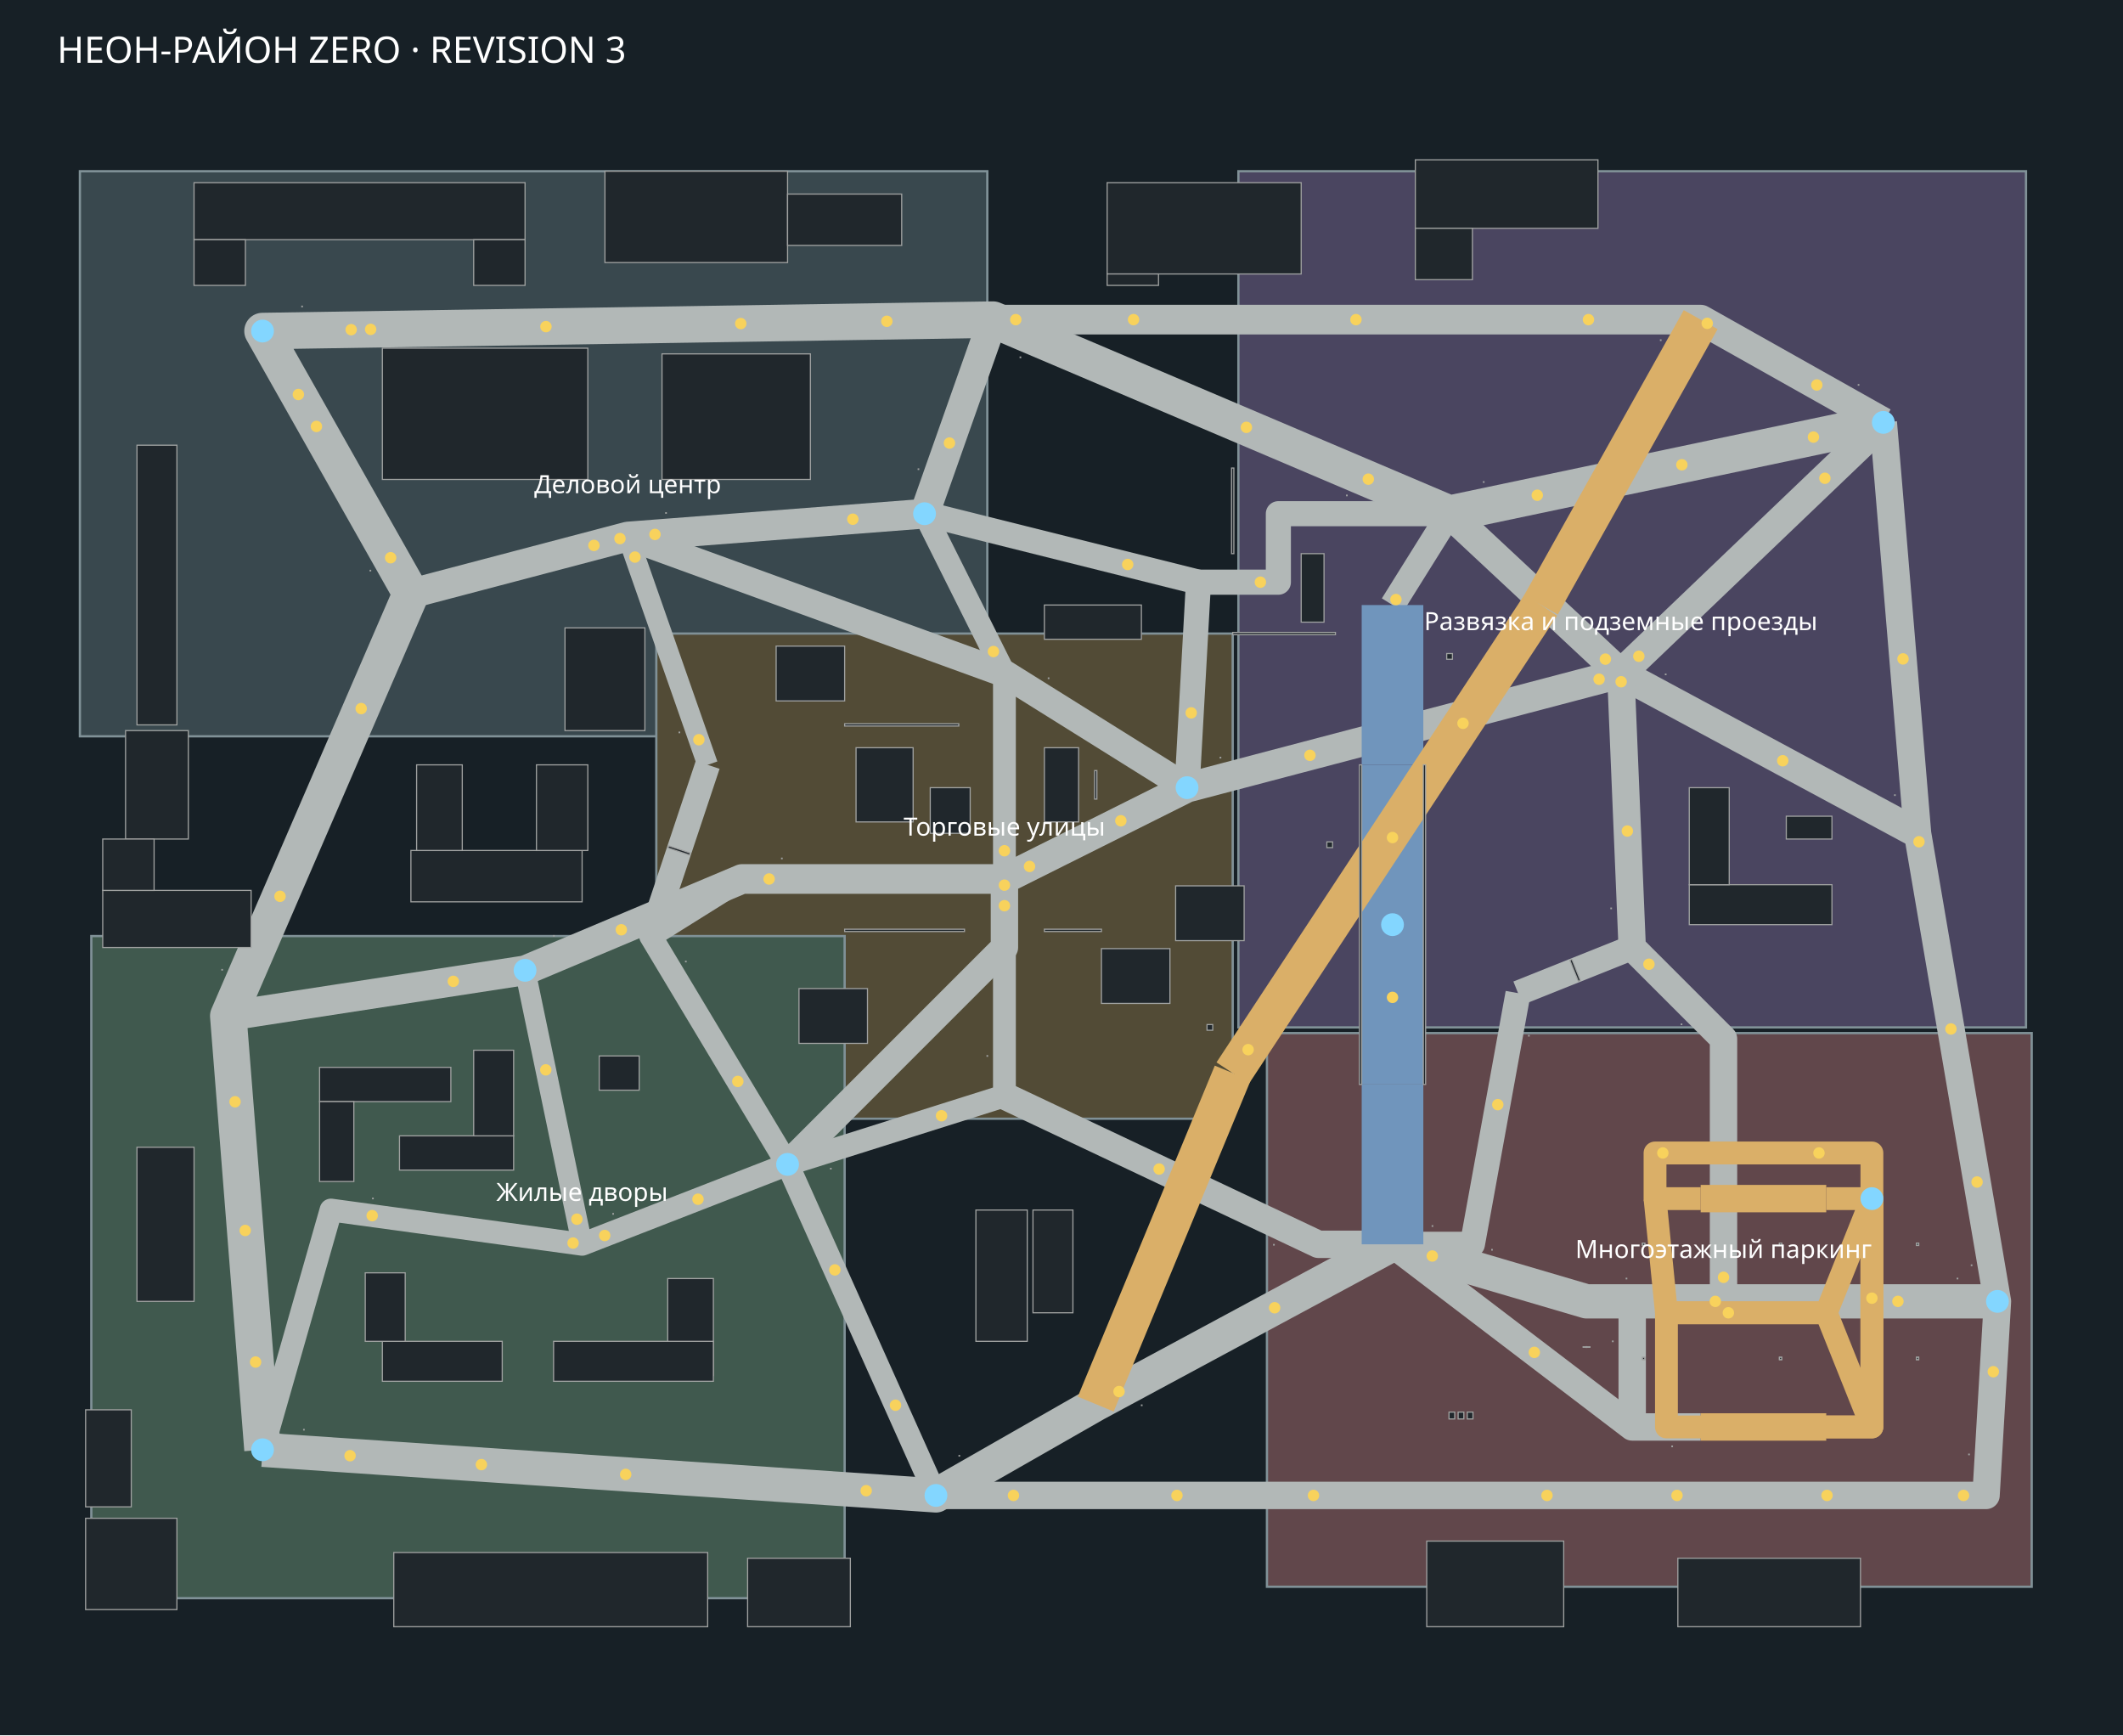
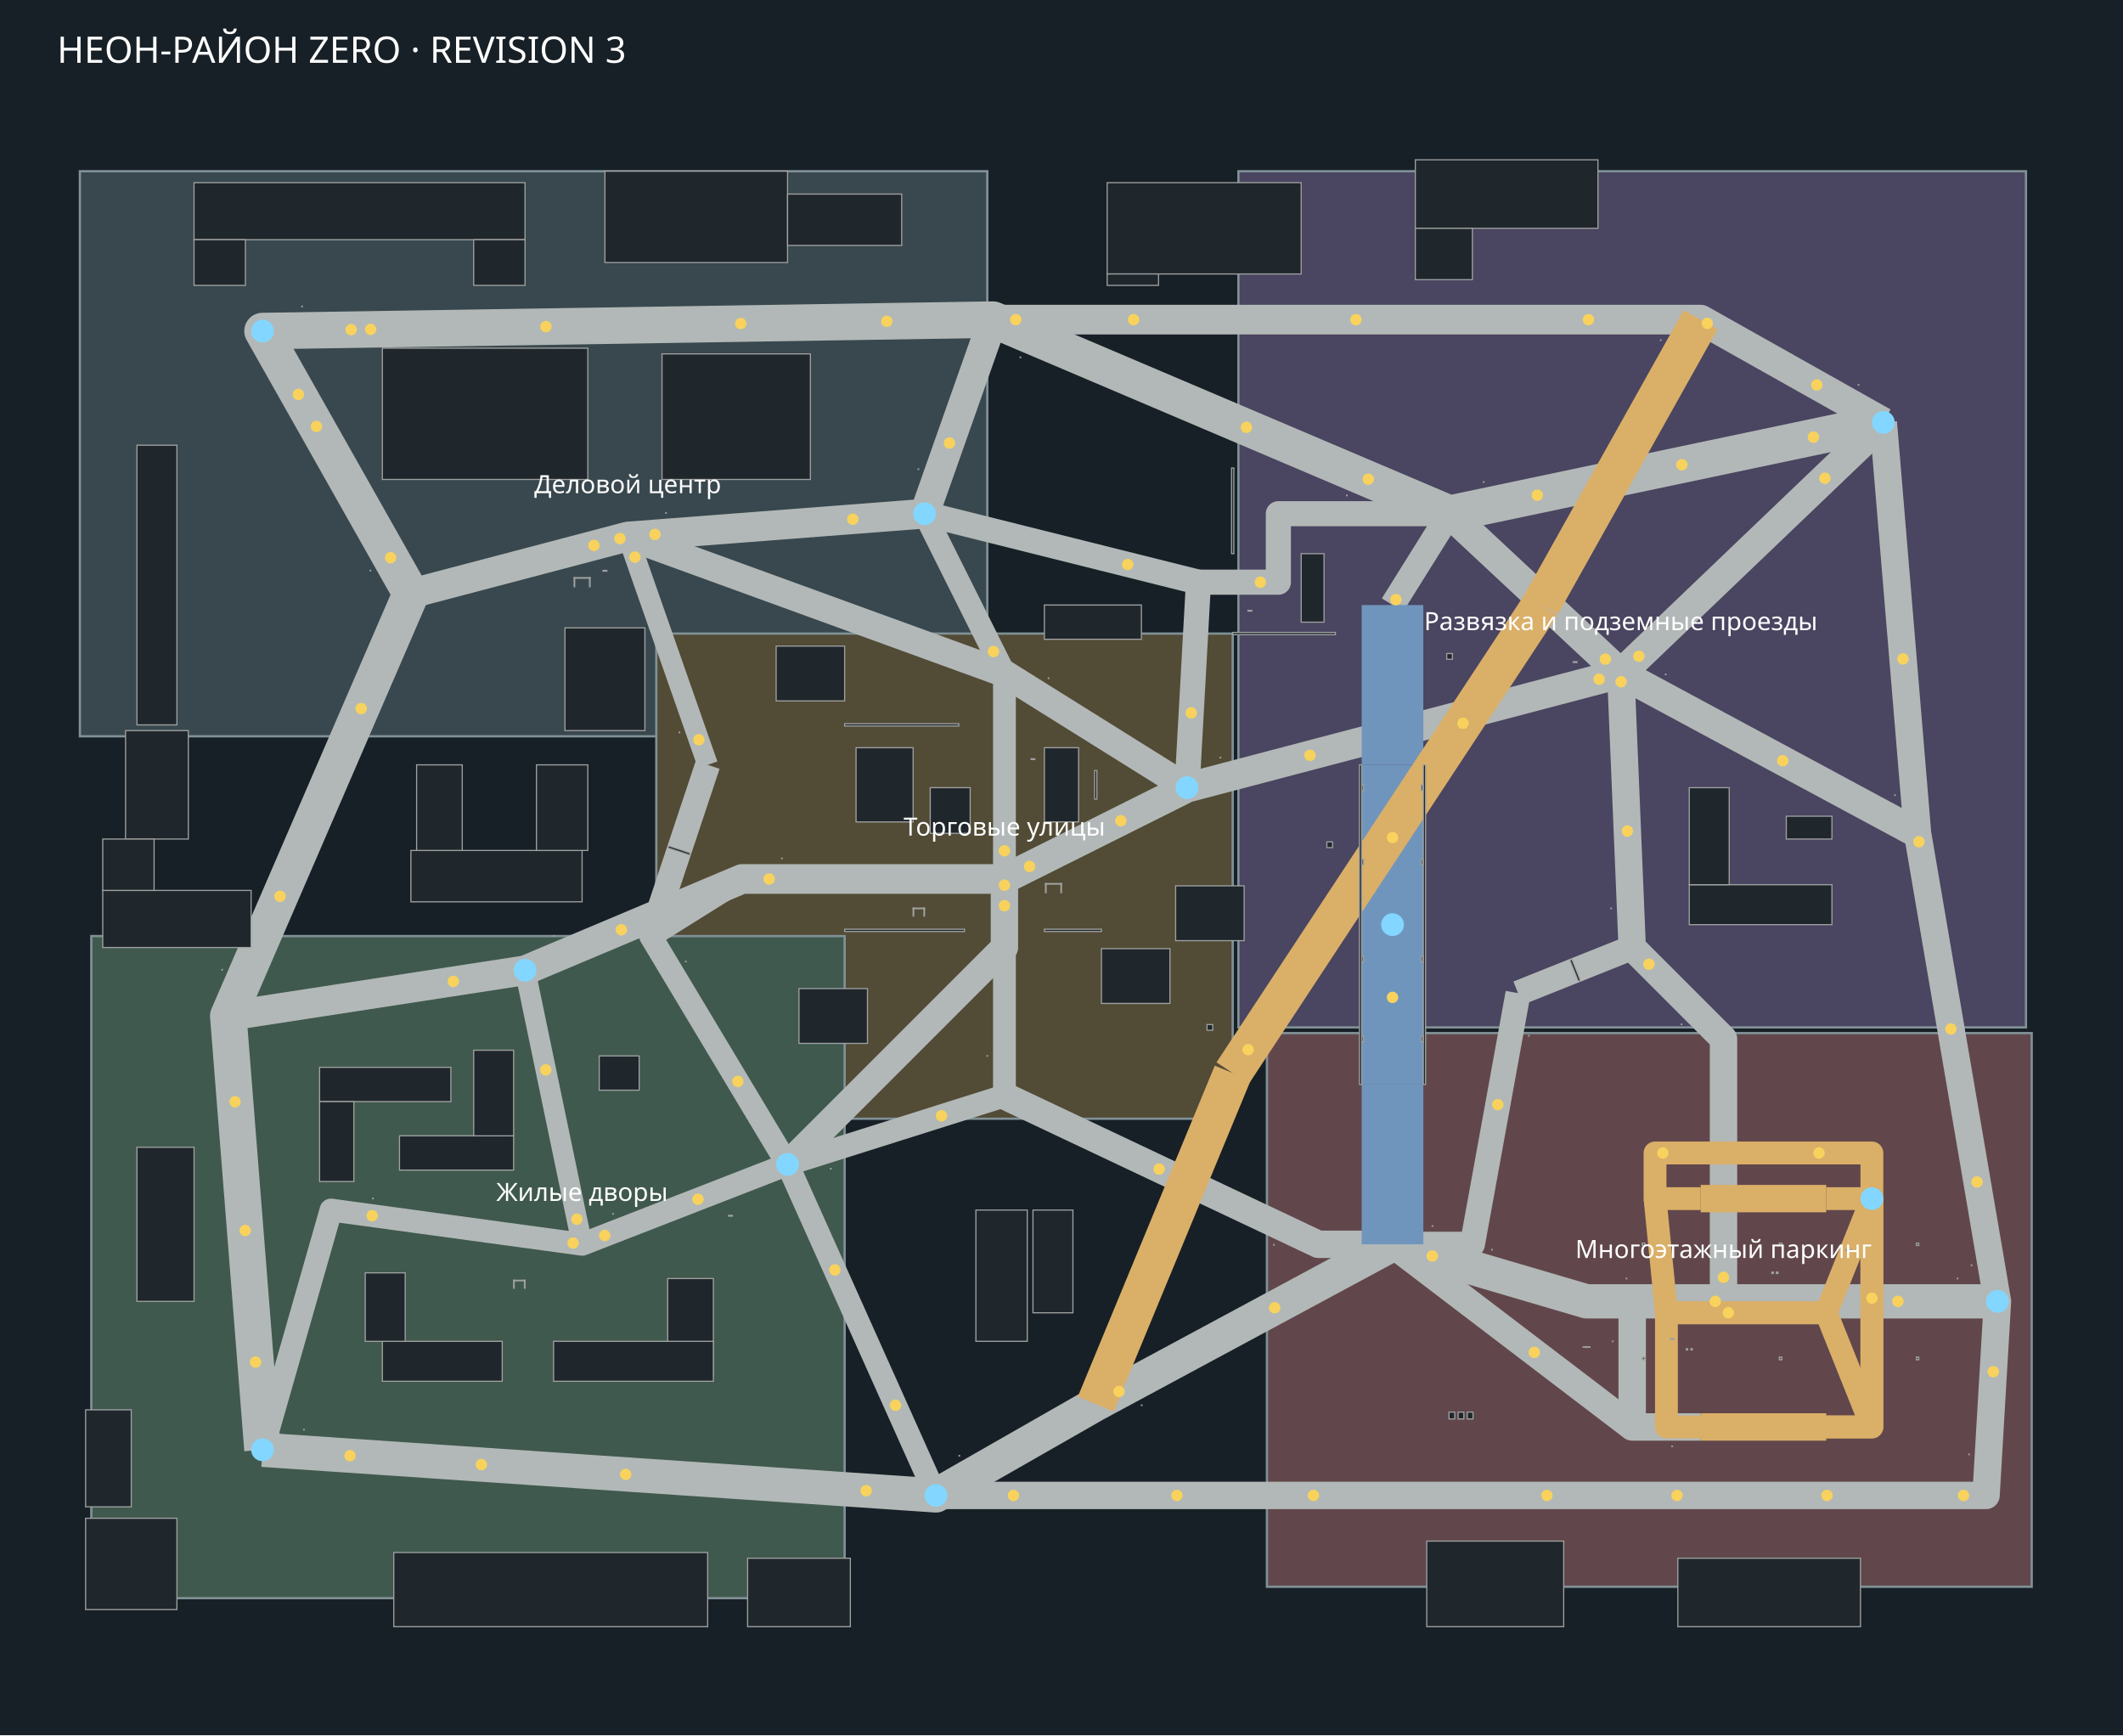
<svg xmlns="http://www.w3.org/2000/svg" viewBox="-30 -90 1860 1520">
  <rect x="-30" y="-90" width="1860" height="1520" fill="#172026" />
  <text x="20" y="-35" fill="white" font-size="32" font-family="sans-serif">НЕОН-РАЙОН ZERO · REVISION 3</text>
  <g transform="translate(0 1400) scale(1 -1)">
    <polygon points="40.0,845.0 835.0,845.0 835.0,1340.0 40.0,1340.0" fill="#39484e" stroke="#809197" stroke-width="2" />
    <polygon points="545.0,510.0 1050.0,510.0 1050.0,935.0 545.0,935.0" fill="#524b36" stroke="#809197" stroke-width="2" />
    <polygon points="50.0,90.0 710.0,90.0 710.0,670.0 50.0,670.0" fill="#40594e" stroke="#809197" stroke-width="2" />
    <polygon points="1055.0,590.0 1745.0,590.0 1745.0,1340.0 1055.0,1340.0" fill="#4a4560" stroke="#809197" stroke-width="2" />
    <polygon points="1080.0,100.0 1750.0,100.0 1750.0,585.0 1080.0,585.0" fill="#61474b" stroke="#809197" stroke-width="2" />
    <polyline points="200,220 790,180 930,260 1190,400 1360,350 1480,350 1600,350 1720,350" stroke="#b2b8b7" stroke-width="30" fill="none" stroke-linejoin="round" />
    <polyline points="790,180 1710,180 1720,350 1650,760 1620,1120" stroke="#b2b8b7" stroke-width="24" fill="none" stroke-linejoin="round" />
    <polyline points="200,220 170,600 330,970 200,1200 840,1210 1240,1040 1620,1120" stroke="#b2b8b7" stroke-width="32" fill="none" stroke-linejoin="round" />
    <polyline points="170,600 430,640 620,720 750,720 850,720 1010,800 1390,900 1650,760" stroke="#b2b8b7" stroke-width="26" fill="none" stroke-linejoin="round" />
    <polyline points="330,970 520,1020 780,1040 840,1210" stroke="#b2b8b7" stroke-width="26" fill="none" stroke-linejoin="round" />
    <polyline points="520,1020 850,900 1010,800" stroke="#b2b8b7" stroke-width="24" fill="none" stroke-linejoin="round" />
    <polyline points="850,720 850,900 780,1040" stroke="#b2b8b7" stroke-width="20" fill="none" stroke-linejoin="round" />
    <polyline points="620,720 540,670 660,470 850,530 850,720" stroke="#b2b8b7" stroke-width="20" fill="none" stroke-linejoin="round" />
    <polyline points="660,470 850,660 850,720" stroke="#b2b8b7" stroke-width="24" fill="none" stroke-linejoin="round" />
    <polyline points="200,220 260,430 480,400 660,470 790,180" stroke="#b2b8b7" stroke-width="20" fill="none" stroke-linejoin="round" />
    <polyline points="480,400 430,640" stroke="#b2b8b7" stroke-width="18" fill="none" stroke-linejoin="round" />
    <polyline points="1010,800 1020,980 1090,980 1090,1040 1240,1040 1190,960" stroke="#b2b8b7" stroke-width="22" fill="none" stroke-linejoin="round" />
    <polyline points="1020,980 780,1040" stroke="#b2b8b7" stroke-width="22" fill="none" stroke-linejoin="round" />
    <polyline points="1240,1040 1390,900 1620,1120" stroke="#b2b8b7" stroke-width="26" fill="none" stroke-linejoin="round" />
    <polyline points="1480,350 1480,580 1400,660 1390,900" stroke="#b2b8b7" stroke-width="24" fill="none" stroke-linejoin="round" />
    <polyline points="1190,400 1125,400 850,530" stroke="#b2b8b7" stroke-width="24" fill="none" stroke-linejoin="round" />
    <polyline points="1190,400 1400,240 1460,240" stroke="#b2b8b7" stroke-width="24" fill="none" stroke-linejoin="round" />
    <polyline points="1480,350 1400,350 1400,240" stroke="#b2b8b7" stroke-width="24" fill="none" stroke-linejoin="round" />
    <polyline points="1570,240 1610,240 1610,440 1610,480 1420,480 1420,440 1460,440" stroke="#daaf68" stroke-width="20" fill="none" stroke-linejoin="round" />
    <polyline points="1420,440 1430,340 1570,340 1610,240" stroke="#daaf68" stroke-width="20" fill="none" stroke-linejoin="round" />
    <polyline points="1570,440 1610,440 1610,240 1430,240 1430,340 1570,340 1610,440" stroke="#daaf68" stroke-width="20" fill="none" stroke-linejoin="round" />
    <polyline points="1620,1120 1460,1210 840,1210" stroke="#b2b8b7" stroke-width="26" fill="none" stroke-linejoin="round" />
    <polyline points="540,670 620,720" stroke="#b2b8b7" stroke-width="18" fill="none" stroke-linejoin="round" />
    <polyline points="590,820 520,1020" stroke="#b2b8b7" stroke-width="18" fill="none" stroke-linejoin="round" />
    <polyline points="1300,620 1260,400 1190,400" stroke="#b2b8b7" stroke-width="22" fill="none" stroke-linejoin="round" />
    <polyline points="1400,660 1480,580" stroke="#b2b8b7" stroke-width="22" fill="none" stroke-linejoin="round" />
    <polyline points="1190,960 1190,820" stroke="#7095bc" stroke-width="54" fill="none" stroke-linejoin="round" />
    <polyline points="1190,820 1190,680 1190,540" stroke="#7095bc" stroke-width="54" fill="none" stroke-linejoin="round" />
    <polyline points="1190,540 1190,400" stroke="#7095bc" stroke-width="54" fill="none" stroke-linejoin="round" />
    <polyline points="1460,240 1570,240" stroke="#daaf68" stroke-width="24" fill="none" stroke-linejoin="round" />
    <polyline points="1460,440 1570,440" stroke="#daaf68" stroke-width="24" fill="none" stroke-linejoin="round" />
    <polyline points="930,260 1050,550" stroke="#daaf68" stroke-width="34" fill="none" stroke-linejoin="round" />
    <polyline points="1050,550 1320,960" stroke="#daaf68" stroke-width="34" fill="none" stroke-linejoin="round" />
    <polyline points="1320,960 1460,1210" stroke="#daaf68" stroke-width="34" fill="none" stroke-linejoin="round" />
    <polyline points="540,670 590,820" stroke="#b2b8b7" stroke-width="22" fill="none" stroke-linejoin="round" />
    <polyline points="1300,620 1400,660" stroke="#b2b8b7" stroke-width="22" fill="none" stroke-linejoin="round" />
    <rect x="564.0" y="735.0" width="2.0" height="20.0" fill="#20272c" stroke="#a0a2a1" transform="rotate(71.56505 565.0 745.0)" />
    <rect x="1349.0" y="630.0" width="2.0" height="20.0" fill="#20272c" stroke="#a0a2a1" transform="rotate(21.80141 1350.0 640.0)" />
    <rect x="350.0" y="1080.0" width="95.0" height="95.0" fill="#20272c" stroke="#a0a2a1" transform="rotate(0 397.5 1127.5)" />
    <rect x="305.0" y="1070.0" width="180.0" height="115.0" fill="#20272c" stroke="#a0a2a1" transform="rotate(0 395.0 1127.5)" />
    <rect x="560.0" y="1090.0" width="90.0" height="75.0" fill="#20272c" stroke="#a0a2a1" transform="rotate(0 605.0 1127.5)" />
    <rect x="550.0" y="1070.0" width="130.0" height="110.0" fill="#20272c" stroke="#a0a2a1" transform="rotate(0 615.0 1125.0)" />
    <rect x="80.0" y="755.0" width="55.0" height="95.0" fill="#20272c" stroke="#a0a2a1" transform="rotate(0 107.5 802.5)" />
    <rect x="465.0" y="850.0" width="70.0" height="90.0" fill="#20272c" stroke="#a0a2a1" transform="rotate(0 500.0 895.0)" />
    <rect x="90.0" y="855.0" width="35.0" height="245.0" fill="#20272c" stroke="#a0a2a1" transform="rotate(0 107.5 977.5)" />
    <rect x="305.0" y="280.0" width="105.0" height="35.0" fill="#20272c" stroke="#a0a2a1" transform="rotate(0 357.5 297.5)" />
    <rect x="290.0" y="315.0" width="35.0" height="60.0" fill="#20272c" stroke="#a0a2a1" transform="rotate(0 307.5 345.0)" />
    <rect x="555.0" y="285.0" width="40.0" height="85.0" fill="#20272c" stroke="#a0a2a1" transform="rotate(0 575.0 327.5)" />
    <rect x="455.0" y="280.0" width="140.0" height="35.0" fill="#20272c" stroke="#a0a2a1" transform="rotate(0 525.0 297.5)" />
    <rect x="250.0" y="525.0" width="115.0" height="30.0" fill="#20272c" stroke="#a0a2a1" transform="rotate(0 307.5 540.0)" />
    <rect x="250.0" y="455.0" width="30.0" height="70.0" fill="#20272c" stroke="#a0a2a1" transform="rotate(0 265.0 490.0)" />
    <rect x="90.0" y="350.0" width="50.0" height="135.0" fill="#20272c" stroke="#a0a2a1" transform="rotate(0 115.0 417.5)" />
    <rect x="495.0" y="535.0" width="35.0" height="30.0" fill="#20272c" stroke="#a0a2a1" transform="rotate(0 512.5 550.0)" />
    <rect x="140.0" y="1280.0" width="290.0" height="50.0" fill="#20272c" stroke="#a0a2a1" transform="rotate(0 285.0 1305.0)" />
    <rect x="140.0" y="1240.0" width="45.0" height="40.0" fill="#20272c" stroke="#a0a2a1" transform="rotate(0 162.5 1260.0)" />
    <rect x="385.0" y="1240.0" width="45.0" height="40.0" fill="#20272c" stroke="#a0a2a1" transform="rotate(0 407.5 1260.0)" />
    <rect x="500.0" y="1260.0" width="160.0" height="80.0" fill="#20272c" stroke="#a0a2a1" transform="rotate(0 580.0 1300.0)" />
    <rect x="660.0" y="1275.0" width="100.0" height="45.0" fill="#20272c" stroke="#a0a2a1" transform="rotate(0 710.0 1297.5)" />
    <rect x="940.0" y="1250.0" width="170.0" height="80.0" fill="#20272c" stroke="#a0a2a1" transform="rotate(0 1025.0 1290.0)" />
    <rect x="940.0" y="1240.0" width="45.0" height="10.0" fill="#20272c" stroke="#a0a2a1" transform="rotate(0 962.5 1245.0)" />
    <rect x="1210.0" y="1290.0" width="160.0" height="60.0" fill="#20272c" stroke="#a0a2a1" transform="rotate(0 1290.0 1320.0)" />
    <rect x="1210.0" y="1245.0" width="50.0" height="45.0" fill="#20272c" stroke="#a0a2a1" transform="rotate(0 1235.0 1267.5)" />
    <rect x="60.0" y="660.0" width="130.0" height="50.0" fill="#20272c" stroke="#a0a2a1" transform="rotate(0 125.0 685.0)" />
    <rect x="60.0" y="710.0" width="45.0" height="45.0" fill="#20272c" stroke="#a0a2a1" transform="rotate(0 82.5 732.5)" />
    <rect x="330.0" y="700.0" width="150.0" height="45.0" fill="#20272c" stroke="#a0a2a1" transform="rotate(0 405.0 722.5)" />
    <rect x="335.0" y="745.0" width="40.0" height="75.0" fill="#20272c" stroke="#a0a2a1" transform="rotate(0 355.0 782.5)" />
    <rect x="440.0" y="745.0" width="45.0" height="75.0" fill="#20272c" stroke="#a0a2a1" transform="rotate(0 462.5 782.5)" />
    <rect x="885.0" y="930.0" width="85.0" height="30.0" fill="#20272c" stroke="#a0a2a1" transform="rotate(0 927.5 945.0)" />
    <rect x="1450.0" y="680.0" width="125.0" height="35.0" fill="#20272c" stroke="#a0a2a1" transform="rotate(0 1512.5 697.5)" />
    <rect x="1450.0" y="715.0" width="35.0" height="85.0" fill="#20272c" stroke="#a0a2a1" transform="rotate(0 1467.5 757.5)" />
    <rect x="1535.0" y="755.0" width="40.0" height="20.0" fill="#20272c" stroke="#a0a2a1" transform="rotate(0 1555.0 765.0)" />
    <rect x="320.0" y="465.0" width="100.0" height="30.0" fill="#20272c" stroke="#a0a2a1" transform="rotate(0 370.0 480.0)" />
    <rect x="385.0" y="495.0" width="35.0" height="75.0" fill="#20272c" stroke="#a0a2a1" transform="rotate(0 402.5 532.5)" />
    <rect x="825.0" y="315.0" width="45.0" height="115.0" fill="#20272c" stroke="#a0a2a1" transform="rotate(0 847.5 372.5)" />
    <rect x="875.0" y="340.0" width="35.0" height="90.0" fill="#20272c" stroke="#a0a2a1" transform="rotate(0 892.5 385.0)" />
    <rect x="45.0" y="80.0" width="80.0" height="80.0" fill="#20272c" stroke="#a0a2a1" transform="rotate(0 85.0 120.0)" />
    <rect x="45.0" y="170.0" width="40.0" height="85.0" fill="#20272c" stroke="#a0a2a1" transform="rotate(0 65.0 212.5)" />
    <rect x="315.0" y="65.0" width="275.0" height="65.0" fill="#20272c" stroke="#a0a2a1" transform="rotate(0 452.5 97.5)" />
    <rect x="625.0" y="65.0" width="90.0" height="60.0" fill="#20272c" stroke="#a0a2a1" transform="rotate(0 670.0 95.0)" />
    <rect x="1220.0" y="65.0" width="120.0" height="75.0" fill="#20272c" stroke="#a0a2a1" transform="rotate(0 1280.0 102.5)" />
    <rect x="1440.0" y="65.0" width="160.0" height="60.0" fill="#20272c" stroke="#a0a2a1" transform="rotate(0 1520.0 95.0)" />
    <rect x="710.0" y="674.0" width="105.0" height="2.0" fill="#20272c" stroke="#a0a2a1" transform="rotate(0.0 762.5 675.0)" />
    <rect x="885.0" y="674.0" width="50.0" height="2.0" fill="#20272c" stroke="#a0a2a1" transform="rotate(0.0 910.0 675.0)" />
    <rect x="710.0" y="854.0" width="100.0" height="2.0" fill="#20272c" stroke="#a0a2a1" transform="rotate(0.0 760.0 855.0)" />
    <rect x="917.5" y="801.5" width="25.0" height="2.0" fill="#20272c" stroke="#a0a2a1" transform="rotate(90.0 930.0 802.5)" />
    <rect x="720.0" y="770.0" width="50.0" height="65.0" fill="#20272c" stroke="#a0a2a1" transform="rotate(0 745.0 802.5)" />
    <rect x="885.0" y="770.0" width="30.0" height="65.0" fill="#20272c" stroke="#a0a2a1" transform="rotate(0 900.0 802.5)" />
    <rect x="785.0" y="760.0" width="35.0" height="40.0" fill="#20272c" stroke="#a0a2a1" transform="rotate(0 802.5 780.0)" />
    <rect x="670.0" y="576.0" width="60.0" height="48.0" fill="#20272c" stroke="#a0a2a1" transform="rotate(0 700.0 600.0)" />
    <rect x="935.0" y="611.0" width="60.0" height="48.0" fill="#20272c" stroke="#a0a2a1" transform="rotate(0 965.0 635.0)" />
    <rect x="1000.0" y="666.0" width="60.0" height="48.0" fill="#20272c" stroke="#a0a2a1" transform="rotate(0 1030.0 690.0)" />
    <rect x="650.0" y="876.0" width="60.0" height="48.0" fill="#20272c" stroke="#a0a2a1" transform="rotate(0 680.0 900.0)" />
    <rect x="1012.5" y="1041.5" width="75.0" height="2.0" fill="#20272c" stroke="#a0a2a1" transform="rotate(90.0 1050.0 1042.5)" />
    <rect x="1050.0" y="934.0" width="90.0" height="2.0" fill="#20272c" stroke="#a0a2a1" transform="rotate(0.0 1095.0 935.0)" />
    <rect x="1110.0" y="945.0" width="20.0" height="60.0" fill="#20272c" stroke="#a0a2a1" transform="rotate(0 1120.0 975.0)" />
    <rect x="1022.0" y="679.0" width="280.0" height="2.0" fill="#20272c" stroke="#a0a2a1" transform="rotate(90.0 1162.0 680.0)" />
    <rect x="1078.0" y="679.0" width="280.0" height="2.0" fill="#20272c" stroke="#a0a2a1" transform="rotate(90.0 1218.0 680.0)" />
    <rect x="1409.0" y="299.0" width="2.0" height="2.0" fill="#20272c" stroke="#a0a2a1" transform="rotate(0 1410.0 300.0)" />
    <rect x="1409.0" y="299.0" width="2.0" height="2.0" fill="#20272c" stroke="#a0a2a1" transform="rotate(0 1410.0 300.0)" />
    <rect x="1409.0" y="399.0" width="2.0" height="2.0" fill="#20272c" stroke="#a0a2a1" transform="rotate(0 1410.0 400.0)" />
    <rect x="1409.0" y="399.0" width="2.0" height="2.0" fill="#20272c" stroke="#a0a2a1" transform="rotate(0 1410.0 400.0)" />
    <rect x="1529.0" y="299.0" width="2.0" height="2.0" fill="#20272c" stroke="#a0a2a1" transform="rotate(0 1530.0 300.0)" />
    <rect x="1529.0" y="299.0" width="2.0" height="2.0" fill="#20272c" stroke="#a0a2a1" transform="rotate(0 1530.0 300.0)" />
    <rect x="1529.0" y="399.0" width="2.0" height="2.0" fill="#20272c" stroke="#a0a2a1" transform="rotate(0 1530.0 400.0)" />
    <rect x="1529.0" y="399.0" width="2.0" height="2.0" fill="#20272c" stroke="#a0a2a1" transform="rotate(0 1530.0 400.0)" />
    <rect x="1649.0" y="299.0" width="2.0" height="2.0" fill="#20272c" stroke="#a0a2a1" transform="rotate(0 1650.0 300.0)" />
    <rect x="1649.0" y="299.0" width="2.0" height="2.0" fill="#20272c" stroke="#a0a2a1" transform="rotate(0 1650.0 300.0)" />
    <rect x="1649.0" y="399.0" width="2.0" height="2.0" fill="#20272c" stroke="#a0a2a1" transform="rotate(0 1650.0 400.0)" />
    <rect x="1649.0" y="399.0" width="2.0" height="2.0" fill="#20272c" stroke="#a0a2a1" transform="rotate(0 1650.0 400.0)" />
    <rect x="1027.5" y="587.5" width="5.0" height="5.0" fill="#20272c" stroke="#a0a2a1" transform="rotate(0 1030.0 590.0)" />
    <rect x="1132.5" y="747.5" width="5.0" height="5.0" fill="#20272c" stroke="#a0a2a1" transform="rotate(0 1135.0 750.0)" />
    <rect x="1237.5" y="912.5" width="5.0" height="5.0" fill="#20272c" stroke="#a0a2a1" transform="rotate(0 1240.0 915.0)" />
    <rect x="236.048" y="237.362" width="0.45" height="0.45" fill="#20272c" stroke="#a0a2a1" transform="rotate(0 236.2727 237.5867)" />
    <rect x="810.241" y="214.505" width="0.45" height="0.45" fill="#20272c" stroke="#a0a2a1" transform="rotate(0 810.4657 214.7297)" />
    <rect x="970.073" y="258.759" width="0.45" height="0.45" fill="#20272c" stroke="#a0a2a1" transform="rotate(0 970.2985 258.9841)" />
    <rect x="1276.964" y="394.978" width="0.45" height="0.45" fill="#20272c" stroke="#a0a2a1" transform="rotate(0 1277.189 395.2032)" />
    <rect x="1394.775" y="369.775" width="0.45" height="0.45" fill="#20272c" stroke="#a0a2a1" transform="rotate(0 1395.0 370.0)" />
    <rect x="1684.775" y="369.775" width="0.45" height="0.45" fill="#20272c" stroke="#a0a2a1" transform="rotate(0 1685.0 370.0)" />
    <rect x="1694.86" y="215.713" width="0.45" height="0.45" fill="#20272c" stroke="#a0a2a1" transform="rotate(0 1695.085 215.9379)" />
    <rect x="1697.127" y="381.415" width="0.45" height="0.45" fill="#20272c" stroke="#a0a2a1" transform="rotate(0 1697.352 381.6397)" />
    <rect x="1629.927" y="793.242" width="0.45" height="0.45" fill="#20272c" stroke="#a0a2a1" transform="rotate(0 1630.152 793.4673)" />
    <rect x="164.392" y="640.235" width="0.45" height="0.45" fill="#20272c" stroke="#a0a2a1" transform="rotate(0 164.6169 640.4601)" />
    <rect x="294.271" y="989.911" width="0.45" height="0.45" fill="#20272c" stroke="#a0a2a1" transform="rotate(0 294.4962 990.1365)" />
    <rect x="234.443" y="1221.319" width="0.45" height="0.45" fill="#20272c" stroke="#a0a2a1" transform="rotate(0 234.6676 1221.544)" />
    <rect x="863.773" y="1176.758" width="0.45" height="0.45" fill="#20272c" stroke="#a0a2a1" transform="rotate(0 863.9976 1176.983)" />
    <rect x="1269.698" y="1067.535" width="0.45" height="0.45" fill="#20272c" stroke="#a0a2a1" transform="rotate(0 1269.923 1067.76)" />
    <rect x="455.047" y="669.946" width="0.45" height="0.45" fill="#20272c" stroke="#a0a2a1" transform="rotate(0 455.2722 670.1714)" />
    <rect x="654.775" y="737.775" width="0.45" height="0.45" fill="#20272c" stroke="#a0a2a1" transform="rotate(0 655.0 738.0)" />
    <rect x="1039.042" y="826.09" width="0.45" height="0.45" fill="#20272c" stroke="#a0a2a1" transform="rotate(0 1039.267 826.3146)" />
    <rect x="1429.125" y="899.03" width="0.45" height="0.45" fill="#20272c" stroke="#a0a2a1" transform="rotate(0 1429.35 899.255)" />
    <rect x="553.291" y="1040.406" width="0.45" height="0.45" fill="#20272c" stroke="#a0a2a1" transform="rotate(0 553.5164 1040.631)" />
    <rect x="774.45" y="1078.77" width="0.45" height="0.45" fill="#20272c" stroke="#a0a2a1" transform="rotate(0 774.6749 1078.995)" />
    <rect x="888.465" y="895.641" width="0.45" height="0.45" fill="#20272c" stroke="#a0a2a1" transform="rotate(0 888.6899 895.866)" />
    <rect x="570.645" y="647.48" width="0.45" height="0.45" fill="#20272c" stroke="#a0a2a1" transform="rotate(0 570.8697 647.7052)" />
    <rect x="697.667" y="466.011" width="0.45" height="0.45" fill="#20272c" stroke="#a0a2a1" transform="rotate(0 697.8924 466.2359)" />
    <rect x="834.775" y="564.775" width="0.45" height="0.45" fill="#20272c" stroke="#a0a2a1" transform="rotate(0 835.0 565.0)" />
    <rect x="296.481" y="439.908" width="0.45" height="0.45" fill="#20272c" stroke="#a0a2a1" transform="rotate(0 296.7058 440.1335)" />
    <rect x="506.958" y="426.441" width="0.45" height="0.45" fill="#20272c" stroke="#a0a2a1" transform="rotate(0 507.1835 426.6657)" />
    <rect x="1149.775" y="1055.775" width="0.45" height="0.45" fill="#20272c" stroke="#a0a2a1" transform="rotate(0 1150.0 1056.0)" />
    <rect x="1443.005" y="592.503" width="0.45" height="0.45" fill="#20272c" stroke="#a0a2a1" transform="rotate(0 1443.23 592.7279)" />
    <rect x="1381.333" y="694.037" width="0.45" height="0.45" fill="#20272c" stroke="#a0a2a1" transform="rotate(0 1381.558 694.2619)" />
    <rect x="1085.867" y="399.364" width="0.45" height="0.45" fill="#20272c" stroke="#a0a2a1" transform="rotate(0 1086.092 399.5891)" />
    <rect x="1434.775" y="222.775" width="0.45" height="0.45" fill="#20272c" stroke="#a0a2a1" transform="rotate(0 1435.0 223.0)" />
    <rect x="1382.775" y="314.775" width="0.45" height="0.45" fill="#20272c" stroke="#a0a2a1" transform="rotate(0 1383.0 315.0)" />
    <rect x="1598.095" y="1152.623" width="0.45" height="0.45" fill="#20272c" stroke="#a0a2a1" transform="rotate(0 1598.32 1152.848)" />
    <rect x="1424.775" y="1191.775" width="0.45" height="0.45" fill="#20272c" stroke="#a0a2a1" transform="rotate(0 1425.0 1192.0)" />
    <rect x="564.999" y="848.185" width="0.45" height="0.45" fill="#20272c" stroke="#a0a2a1" transform="rotate(0 565.2237 848.4101)" />
    <rect x="1309.256" y="582.477" width="0.45" height="0.45" fill="#20272c" stroke="#a0a2a1" transform="rotate(0 1309.481 582.7024)" />
    <rect x="1224.775" y="415.775" width="0.45" height="0.45" fill="#20272c" stroke="#a0a2a1" transform="rotate(0 1225.0 416.0)" />
+     <rect x="498.3" y="989.675" width="3.4" height="0.65" fill="#20272c" stroke="#a0a2a1" transform="rotate(0 500.0 990.0)" />
+     <rect x="473.0" y="983.5" width="14.0" height="0.5" fill="#20272c" stroke="#a0a2a1" transform="rotate(0 480.0 983.75)" />
+     <rect x="473.0" y="976.0" width="0.5" height="8.0" fill="#20272c" stroke="#a0a2a1" transform="rotate(0 473.25 980.0)" />
+     <rect x="486.5" y="976.0" width="0.5" height="8.0" fill="#20272c" stroke="#a0a2a1" transform="rotate(0 486.75 980.0)" />
+     <rect x="770.0" y="694.0" width="10.0" height="0.5" fill="#20272c" stroke="#a0a2a1" transform="rotate(0 775.0 694.25)" />
+     <rect x="770.0" y="687.5" width="0.5" height="7.0" fill="#20272c" stroke="#a0a2a1" transform="rotate(0 770.25 691.0)" />
+     <rect x="779.5" y="687.5" width="0.5" height="7.0" fill="#20272c" stroke="#a0a2a1" transform="rotate(0 779.75 691.0)" />
+     <rect x="886.0" y="715.5" width="14.0" height="0.5" fill="#20272c" stroke="#a0a2a1" transform="rotate(0 893.0 715.75)" />
+     <rect x="886.0" y="708.0" width="0.5" height="8.0" fill="#20272c" stroke="#a0a2a1" transform="rotate(0 886.25 712.0)" />
+     <rect x="899.5" y="708.0" width="0.5" height="8.0" fill="#20272c" stroke="#a0a2a1" transform="rotate(0 899.75 712.0)" />
+     <rect x="873.3" y="824.675" width="3.4" height="0.65" fill="#20272c" stroke="#a0a2a1" transform="rotate(0 875.0 825.0)" />
+     <rect x="420.0" y="368.0" width="10.0" height="0.5" fill="#20272c" stroke="#a0a2a1" transform="rotate(0 425.0 368.25)" />
+     <rect x="420.0" y="361.5" width="0.5" height="7.0" fill="#20272c" stroke="#a0a2a1" transform="rotate(0 420.25 365.0)" />
+     <rect x="429.5" y="361.5" width="0.5" height="7.0" fill="#20272c" stroke="#a0a2a1" transform="rotate(0 429.75 365.0)" />
+     <rect x="608.3" y="424.675" width="3.4" height="0.65" fill="#20272c" stroke="#a0a2a1" transform="rotate(0 610.0 425.0)" />
+     <rect x="1063.3" y="954.675" width="3.4" height="0.65" fill="#20272c" stroke="#a0a2a1" transform="rotate(0 1065.0 955.0)" />
+     <rect x="1433.3" y="316.675" width="3.4" height="0.65" fill="#20272c" stroke="#a0a2a1" transform="rotate(0 1435.0 317.0)" />
+     <rect x="1447.4" y="307.45" width="1.2" height="1.1" fill="#20272c" stroke="#a0a2a1" transform="rotate(0 1448.0 308.0)" />
+     <rect x="1451.4" y="307.45" width="1.2" height="1.1" fill="#20272c" stroke="#a0a2a1" transform="rotate(0 1452.0 308.0)" />
+     <rect x="1587.4" y="394.45" width="1.2" height="1.1" fill="#20272c" stroke="#a0a2a1" transform="rotate(0 1588.0 395.0)" />
+     <rect x="1591.4" y="394.45" width="1.2" height="1.1" fill="#20272c" stroke="#a0a2a1" transform="rotate(0 1592.0 395.0)" />
+     <rect x="1348.3" y="909.675" width="3.4" height="0.65" fill="#20272c" stroke="#a0a2a1" transform="rotate(0 1350.0 910.0)" />
+     <rect x="1522.4" y="374.45" width="1.2" height="1.1" fill="#20272c" stroke="#a0a2a1" transform="rotate(0 1523.0 375.0)" />
+     <rect x="1526.4" y="374.45" width="1.2" height="1.1" fill="#20272c" stroke="#a0a2a1" transform="rotate(0 1527.0 375.0)" />
+     <rect x="1522.4" y="374.45" width="1.2" height="1.1" fill="#20272c" stroke="#a0a2a1" transform="rotate(0 1523.0 375.0)" />
+     <rect x="1526.4" y="374.45" width="1.2" height="1.1" fill="#20272c" stroke="#a0a2a1" transform="rotate(0 1527.0 375.0)" />
+     <rect x="1163.3" y="577.5" width="1.4" height="5.0" fill="#20272c" stroke="#a0a2a1" transform="rotate(0 1164.0 580.0)" />
+     <rect x="1215.3" y="577.5" width="1.4" height="5.0" fill="#20272c" stroke="#a0a2a1" transform="rotate(0 1216.0 580.0)" />
+     <rect x="1163.3" y="647.5" width="1.4" height="5.0" fill="#20272c" stroke="#a0a2a1" transform="rotate(0 1164.0 650.0)" />
+     <rect x="1215.3" y="647.5" width="1.4" height="5.0" fill="#20272c" stroke="#a0a2a1" transform="rotate(0 1216.0 650.0)" />
+     <rect x="1163.3" y="732.5" width="1.4" height="5.0" fill="#20272c" stroke="#a0a2a1" transform="rotate(0 1164.0 735.0)" />
+     <rect x="1215.3" y="732.5" width="1.4" height="5.0" fill="#20272c" stroke="#a0a2a1" transform="rotate(0 1216.0 735.0)" />
+     <rect x="1163.3" y="797.5" width="1.4" height="5.0" fill="#20272c" stroke="#a0a2a1" transform="rotate(0 1164.0 800.0)" />
+     <rect x="1215.3" y="797.5" width="1.4" height="5.0" fill="#20272c" stroke="#a0a2a1" transform="rotate(0 1216.0 800.0)" />
    <rect x="1359.7" y="309.7" width="0.6" height="0.6" fill="#20272c" stroke="#a0a2a1" transform="rotate(0 1360.0 310.0)" />
    <rect x="1357.0" y="309.8" width="6.0" height="0.4" fill="#20272c" stroke="#a0a2a1" transform="rotate(0 1360.0 310.0)" />
    <rect x="1239.5" y="247.0" width="5.0" height="6.0" fill="#20272c" stroke="#a0a2a1" transform="rotate(0 1242.0 250.0)" />
    <rect x="1247.5" y="247.0" width="5.0" height="6.0" fill="#20272c" stroke="#a0a2a1" transform="rotate(0 1250.0 250.0)" />
    <rect x="1255.5" y="247.0" width="5.0" height="6.0" fill="#20272c" stroke="#a0a2a1" transform="rotate(0 1258.0 250.0)" />
    <circle cx="276.7" cy="214.8" r="5" fill="#f8d25c" />
    <circle cx="193.933" cy="296.844" r="5" fill="#f8d25c" />
    <circle cx="952.0" cy="771.0" r="5" fill="#f8d25c" />
    <circle cx="1013.64" cy="865.52" r="5" fill="#f8d25c" />
    <circle cx="1716.375" cy="288.375" r="5" fill="#f8d25c" />
    <circle cx="1632.8" cy="350.0" r="5" fill="#f8d25c" />
    <circle cx="581.52" cy="439.48" r="5" fill="#f8d25c" />
    <circle cx="616.4" cy="542.667" r="5" fill="#f8d25c" />
    <circle cx="717.167" cy="1035.167" r="5" fill="#f8d25c" />
    <circle cx="801.84" cy="1101.88" r="5" fill="#f8d25c" />
    <circle cx="1190.0" cy="756.3" r="5" fill="#f8d25c" />
    <circle cx="1190.0" cy="616.3" r="5" fill="#f8d25c" />
    <circle cx="1563.64" cy="480.0" r="5" fill="#f8d25c" />
    <circle cx="1610.0" cy="352.8" r="5" fill="#f8d25c" />
    <circle cx="231.417" cy="1144.417" r="5" fill="#f8d25c" />
    <circle cx="277.653" cy="1201.213" r="5" fill="#f8d25c" />
    <circle cx="1558.778" cy="1107.111" r="5" fill="#f8d25c" />
    <circle cx="1561.76" cy="1152.76" r="5" fill="#f8d25c" />
    <circle cx="728.893" cy="184.143" r="5" fill="#f8d25c" />
    <circle cx="754.575" cy="259.025" r="5" fill="#f8d25c" />
    <circle cx="367.167" cy="630.333" r="5" fill="#f8d25c" />
    <circle cx="448.167" cy="552.8" r="5" fill="#f8d25c" />
    <circle cx="513.16" cy="1018.2" r="5" fill="#f8d25c" />
    <circle cx="526.3" cy="1002.0" r="5" fill="#f8d25c" />
    <circle cx="543.833" cy="1021.833" r="5" fill="#f8d25c" />
    <circle cx="490.36" cy="1012.2" r="5" fill="#f8d25c" />
    <circle cx="850.0" cy="714.6" r="5" fill="#f8d25c" />
    <circle cx="850.0" cy="696.6" r="5" fill="#f8d25c" />
    <circle cx="872.0" cy="731.0" r="5" fill="#f8d25c" />
    <circle cx="850.0" cy="744.75" r="5" fill="#f8d25c" />
    <circle cx="472.08" cy="401.08" r="5" fill="#f8d25c" />
    <circle cx="499.8" cy="407.7" r="5" fill="#f8d25c" />
    <circle cx="475.417" cy="422.0" r="5" fill="#f8d25c" />
    <circle cx="1390.3" cy="892.8" r="5" fill="#f8d25c" />
    <circle cx="1376.5" cy="912.6" r="5" fill="#f8d25c" />
    <circle cx="1371.0" cy="895.0" r="5" fill="#f8d25c" />
    <circle cx="1405.812" cy="915.125" r="5" fill="#f8d25c" />
    <circle cx="1472.8" cy="350.0" r="5" fill="#f8d25c" />
    <circle cx="1484.25" cy="340.0" r="5" fill="#f8d25c" />
    <circle cx="1480.0" cy="371.083" r="5" fill="#f8d25c" />
    <circle cx="1568.825" cy="1071.05" r="5" fill="#f8d25c" />
    <circle cx="294.72" cy="1201.48" r="5" fill="#f8d25c" />
    <circle cx="247.233" cy="1116.433" r="5" fill="#f8d25c" />
    <circle cx="1120.762" cy="180.0" r="5" fill="#f8d25c" />
    <circle cx="1157.971" cy="1210.0" r="5" fill="#f8d25c" />
    <circle cx="1651.26" cy="752.62" r="5" fill="#f8d25c" />
    <circle cx="985.536" cy="465.929" r="5" fill="#f8d25c" />
    <circle cx="286.444" cy="869.278" r="5" fill="#f8d25c" />
    <circle cx="1224.85" cy="389.75" r="5" fill="#f8d25c" />
    <circle cx="1414.667" cy="645.333" r="5" fill="#f8d25c" />
    <circle cx="175.933" cy="524.844" r="5" fill="#f8d25c" />
    <circle cx="518.179" cy="198.429" r="5" fill="#f8d25c" />
    <circle cx="1325.352" cy="180.0" r="5" fill="#f8d25c" />
    <circle cx="1361.686" cy="1210.0" r="5" fill="#f8d25c" />
    <circle cx="618.987" cy="1206.547" r="5" fill="#f8d25c" />
    <circle cx="963.114" cy="1210.0" r="5" fill="#f8d25c" />
    <circle cx="950.429" cy="271.0" r="5" fill="#f8d25c" />
    <circle cx="1193.0" cy="964.8" r="5" fill="#f8d25c" />
    <circle cx="643.833" cy="720.0" r="5" fill="#f8d25c" />
    <circle cx="1570.686" cy="180.0" r="5" fill="#f8d25c" />
    <circle cx="794.9" cy="512.6" r="5" fill="#f8d25c" />
    <circle cx="840.375" cy="919.25" r="5" fill="#f8d25c" />
    <circle cx="215.333" cy="704.833" r="5" fill="#f8d25c" />
    <circle cx="1637.267" cy="912.8" r="5" fill="#f8d25c" />
    <circle cx="1679.26" cy="588.62" r="5" fill="#f8d25c" />
    <circle cx="1316.844" cy="1056.178" r="5" fill="#f8d25c" />
    <circle cx="448.32" cy="1203.88" r="5" fill="#f8d25c" />
    <circle cx="296.08" cy="425.08" r="5" fill="#f8d25c" />
    <circle cx="1086.743" cy="344.4" r="5" fill="#f8d25c" />
    <circle cx="958.0" cy="995.5" r="5" fill="#f8d25c" />
    <circle cx="1531.886" cy="823.6" r="5" fill="#f8d25c" />
    <circle cx="514.36" cy="675.52" r="5" fill="#f8d25c" />
    <circle cx="582.3" cy="842.0" r="5" fill="#f8d25c" />
    <circle cx="1062.0" cy="1115.65" r="5" fill="#f8d25c" />
    <circle cx="1282.24" cy="522.32" r="5" fill="#f8d25c" />
    <circle cx="312.233" cy="1001.433" r="5" fill="#f8d25c" />
    <circle cx="1063.5" cy="570.5" r="5" fill="#f8d25c" />
    <circle cx="701.438" cy="377.562" r="5" fill="#f8d25c" />
    <circle cx="857.905" cy="180.0" r="5" fill="#f8d25c" />
    <circle cx="1702.15" cy="454.55" r="5" fill="#f8d25c" />
    <circle cx="1314.25" cy="305.333" r="5" fill="#f8d25c" />
    <circle cx="1251.764" cy="856.382" r="5" fill="#f8d25c" />
    <circle cx="1426.84" cy="480.0" r="5" fill="#f8d25c" />
    <circle cx="746.987" cy="1208.547" r="5" fill="#f8d25c" />
    <circle cx="1443.511" cy="1082.844" r="5" fill="#f8d25c" />
    <circle cx="1074.25" cy="980.0" r="5" fill="#f8d25c" />
    <circle cx="391.75" cy="207.0" r="5" fill="#f8d25c" />
    <circle cx="1439.257" cy="180.0" r="5" fill="#f8d25c" />
    <circle cx="184.833" cy="412.111" r="5" fill="#f8d25c" />
    <circle cx="1690.286" cy="180.0" r="5" fill="#f8d25c" />
    <circle cx="1168.8" cy="1070.26" r="5" fill="#f8d25c" />
    <circle cx="1395.75" cy="762.0" r="5" fill="#f8d25c" />
    <circle cx="1001.162" cy="180.0" r="5" fill="#f8d25c" />
    <circle cx="1465.76" cy="1206.76" r="5" fill="#f8d25c" />
    <circle cx="859.929" cy="1210.0" r="5" fill="#f8d25c" />
    <circle cx="1117.667" cy="828.333" r="5" fill="#f8d25c" />
    <circle cx="200.0" cy="220.0" r="10" fill="#83d6ff" />
    <circle cx="1010.0" cy="800.0" r="10" fill="#83d6ff" />
    <circle cx="1720.0" cy="350.0" r="10" fill="#83d6ff" />
    <circle cx="660.0" cy="470.0" r="10" fill="#83d6ff" />
    <circle cx="780.0" cy="1040.0" r="10" fill="#83d6ff" />
    <circle cx="1190.0" cy="680.0" r="10" fill="#83d6ff" />
    <circle cx="1610.0" cy="440.0" r="10" fill="#83d6ff" />
    <circle cx="200.0" cy="1200.0" r="10" fill="#83d6ff" />
    <circle cx="1620.0" cy="1120.0" r="10" fill="#83d6ff" />
    <circle cx="790.0" cy="180.0" r="10" fill="#83d6ff" />
    <circle cx="430.0" cy="640.0" r="10" fill="#83d6ff" />
  </g>
  <text x="520.0" y="342.0" fill="white" text-anchor="middle" font-size="22" font-family="sans-serif">Деловой центр</text>
  <text x="850.0" y="642.0" fill="white" text-anchor="middle" font-size="22" font-family="sans-serif">Торговые улицы</text>
  <text x="480.0" y="962.0" fill="white" text-anchor="middle" font-size="22" font-family="sans-serif">Жилые дворы</text>
  <text x="1390.0" y="462.0" fill="white" text-anchor="middle" font-size="22" font-family="sans-serif">Развязка и подземные проезды</text>
  <text x="1480.0" y="1012.0" fill="white" text-anchor="middle" font-size="22" font-family="sans-serif">Многоэтажный паркинг</text>
</svg>
